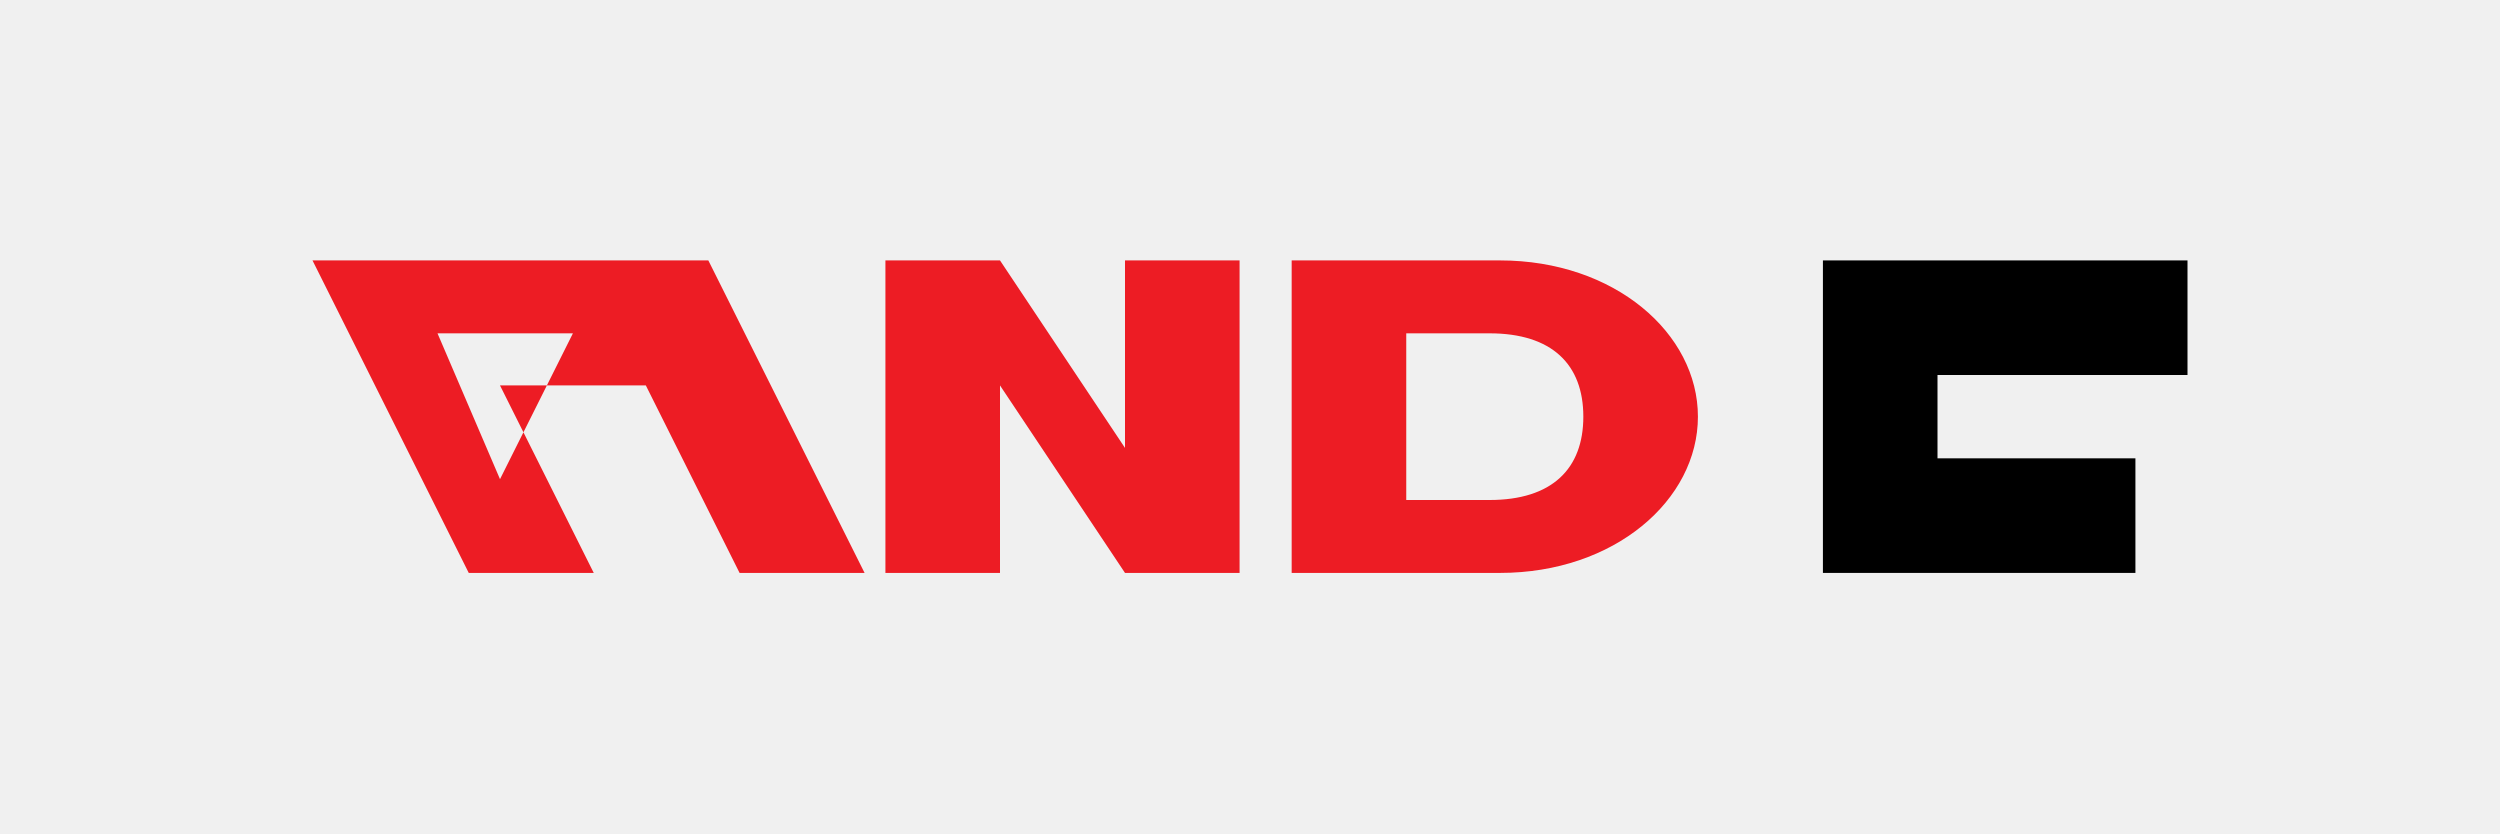
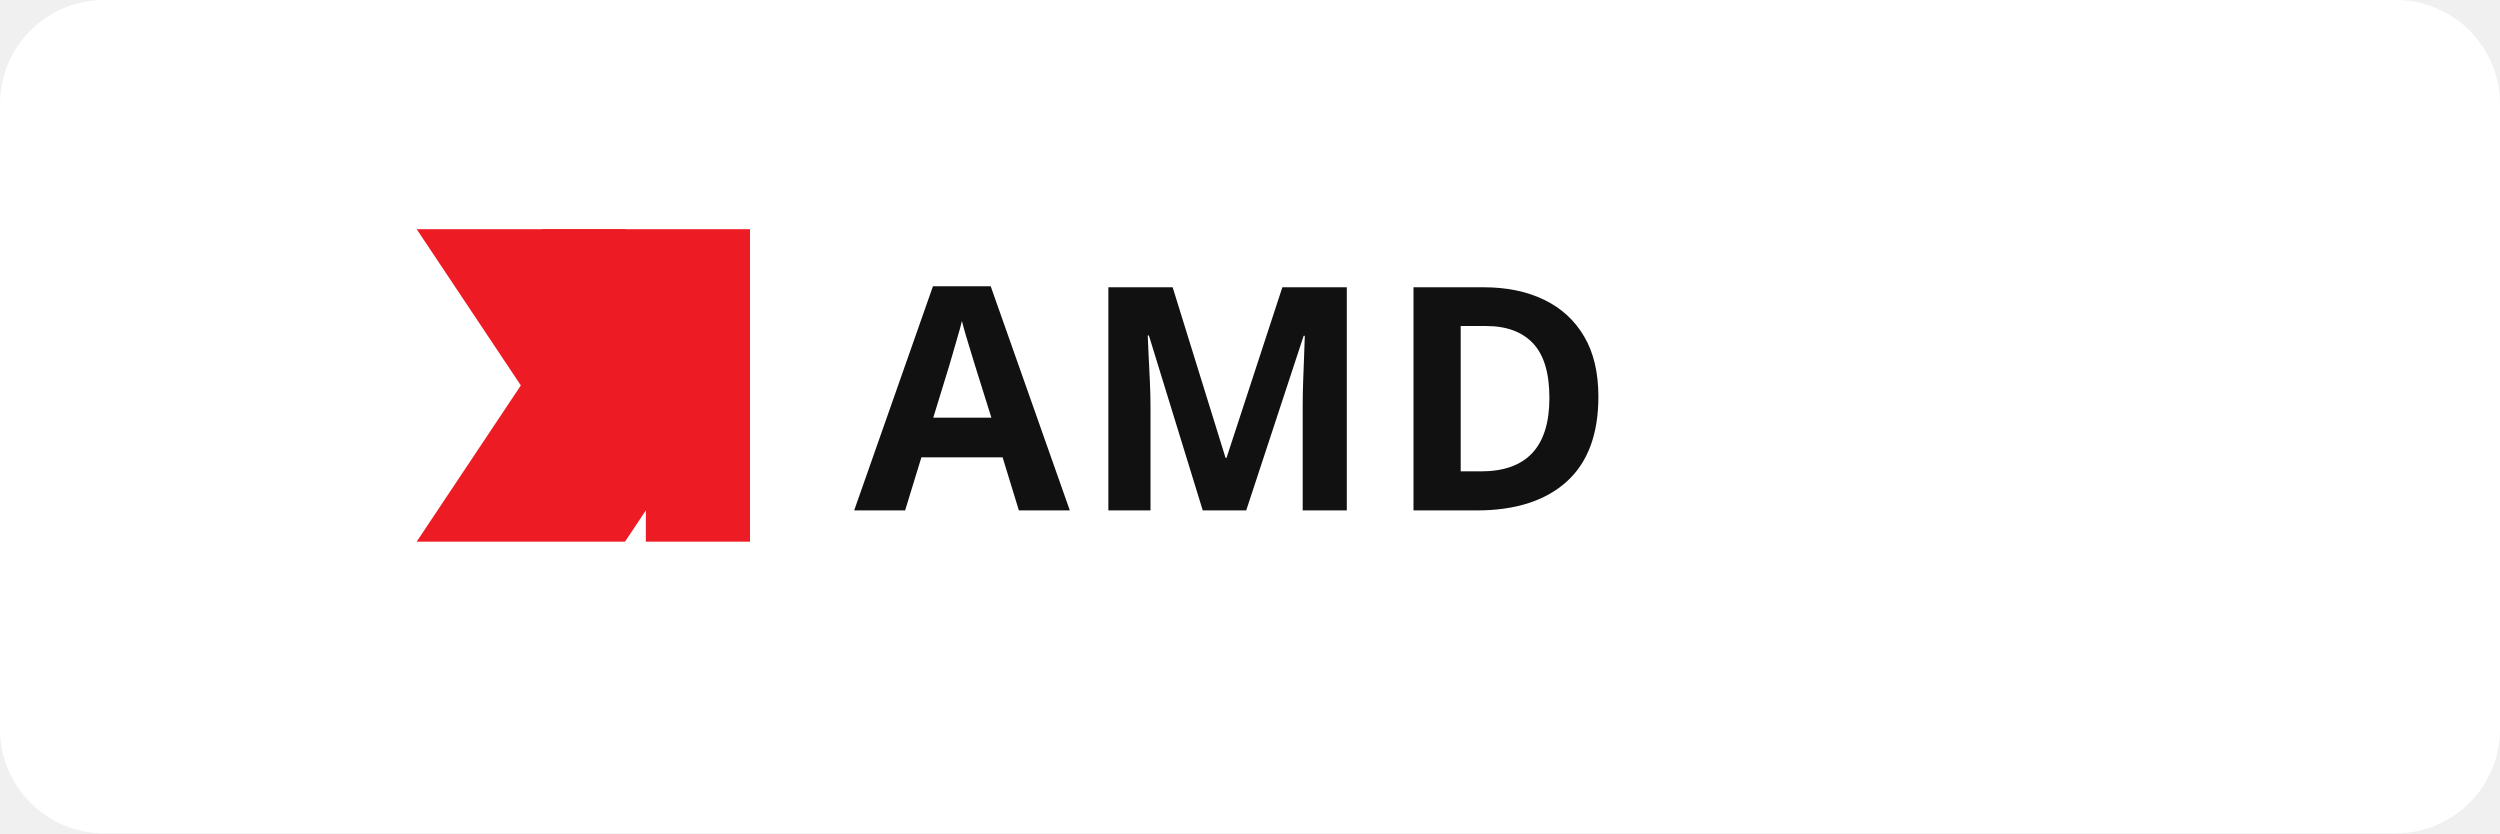
<svg xmlns="http://www.w3.org/2000/svg" viewBox="0 0 240 80" width="240" height="80">
-   <path fill="#ED1C24" d="M30,25 L45,55 L57,55 L48,37 L62,37 L71,55 L83,55 L68,25 Z M42,32 L55,32 L48,46 Z M85,25 L85,55 L96,55 L96,37 L108,55 L119,55 L119,25 L108,25 L108,43 L96,25 Z M124,25 L124,55 L144,55 C155,55 163,48 163,40 C163,32 155,25 144,25 Z M135,32 L143,32 C149,32 152,35 152,40 C152,45 149,48 143,48 L135,48 Z" />
-   <path fill="#000" d="M175,25 L210,25 L210,36 L186,36 L186,44 L205,44 L205,55 L175,55 Z" />
+   <rect width="240" height="80" rx="10" fill="#FFFFFF" />
+   <g transform="translate(40, 22)">
+     <polygon points="0,0 20,0 30,15 20,30 0,30 10,15" fill="#ED1C24" />
+     <polygon points="32,0 32,30 22,30 22,10 12,0" fill="#ED1C24" />
+     <text x="42" y="27" font-family="'Arial Black', sans-serif" font-size="30" font-weight="900" fill="#111111" letter-spacing="1">AMD</text>
+   </g>
</svg>
